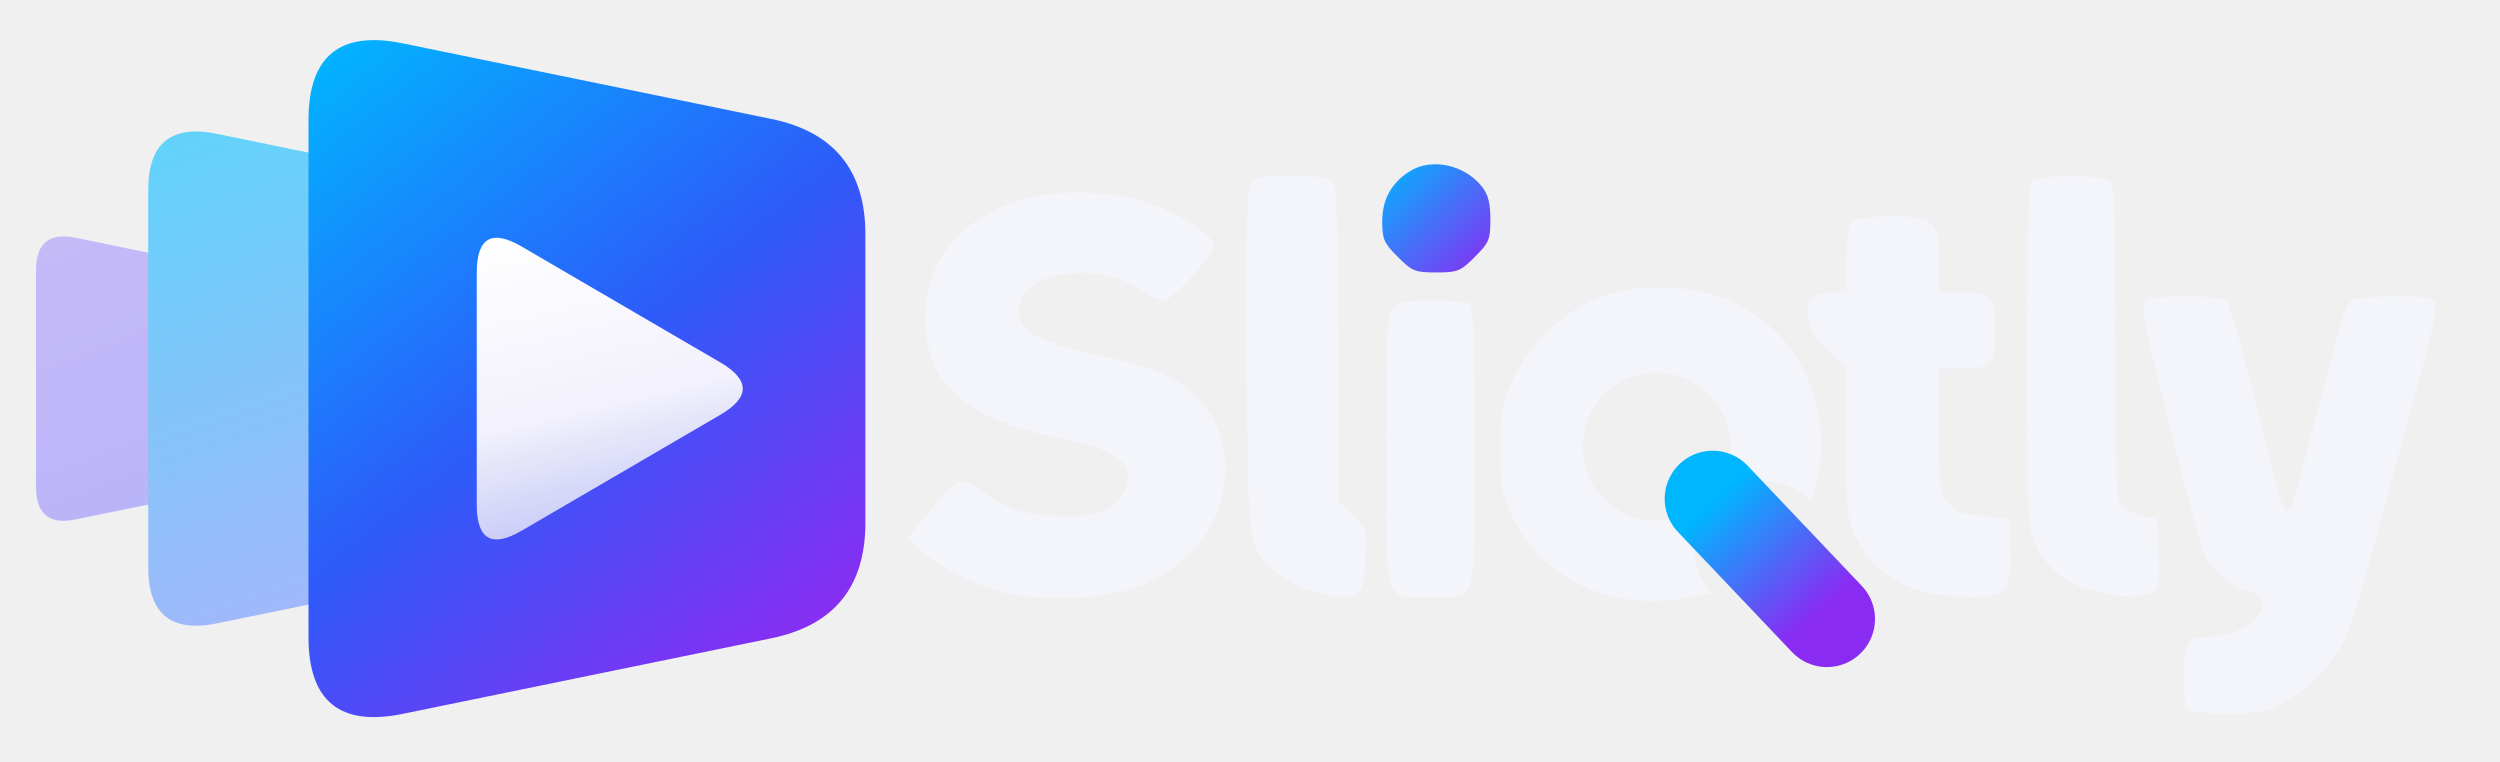
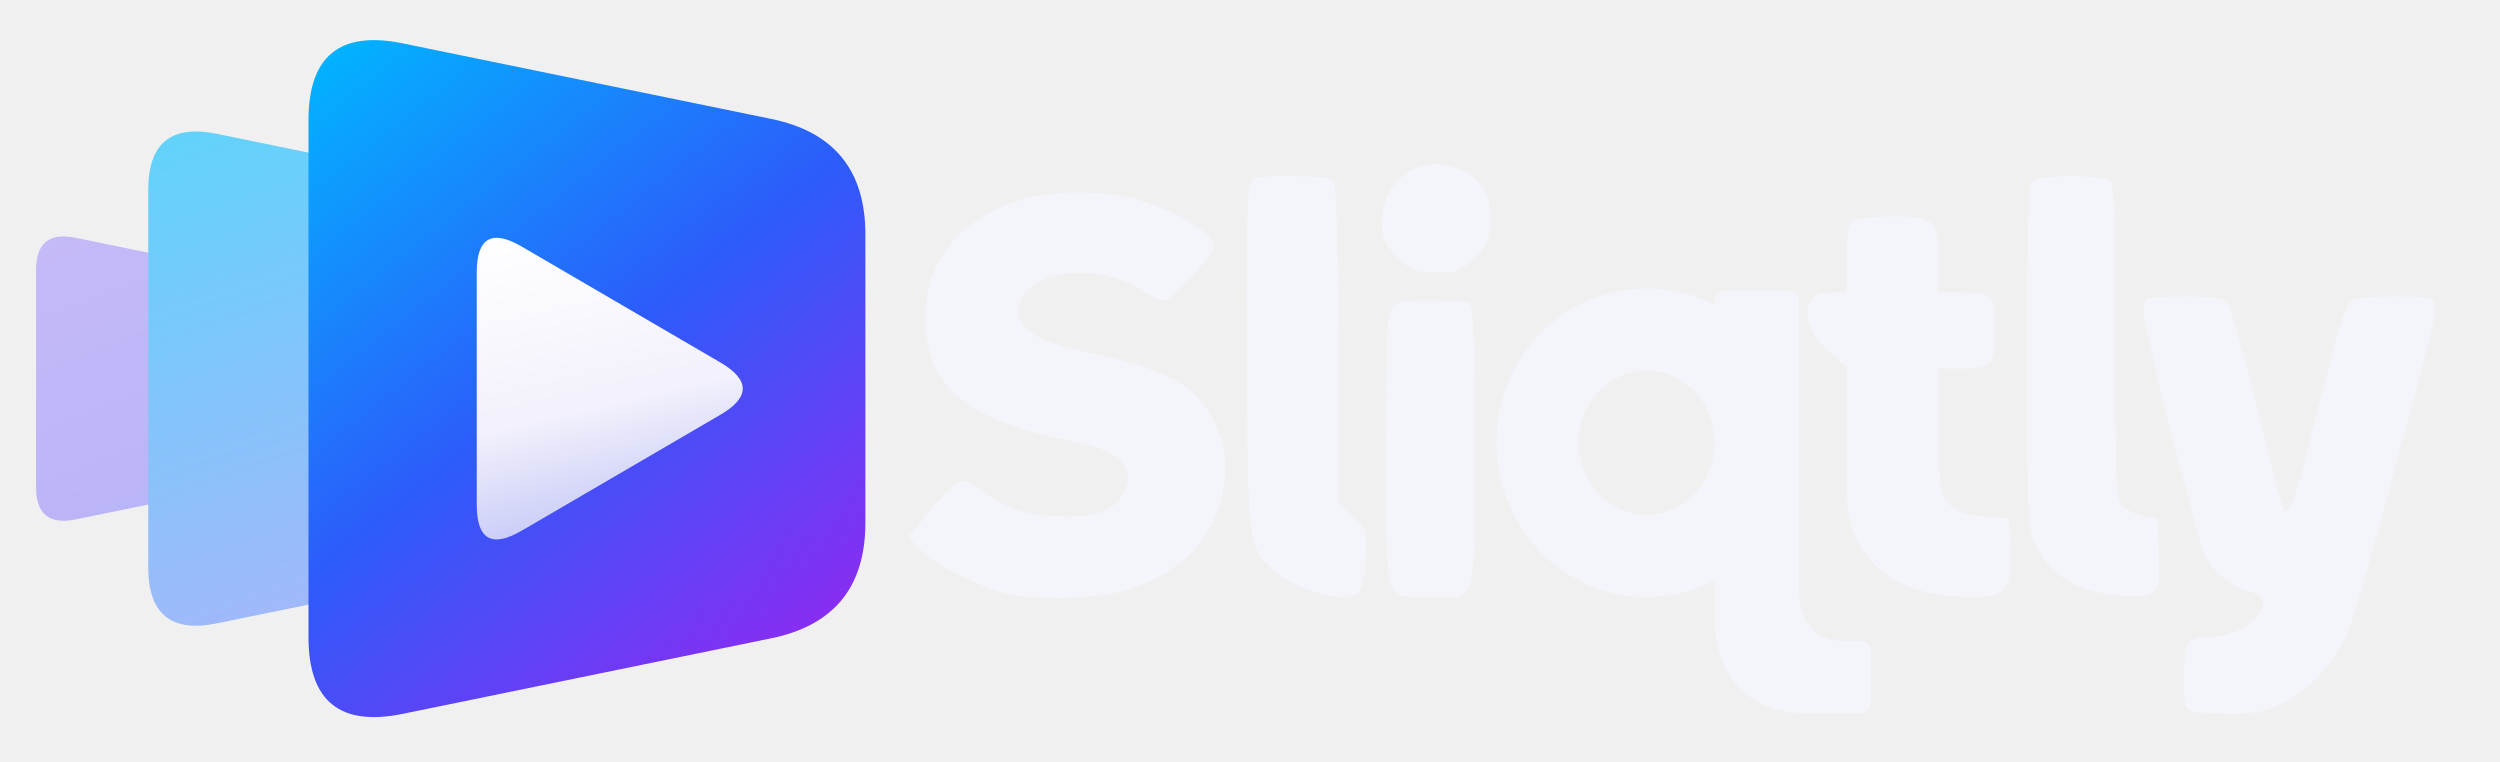
<svg xmlns="http://www.w3.org/2000/svg" viewBox="12 18 624 190" role="img" aria-label="Sliqtly">
  <defs>
    <linearGradient id="g-card" x1="95" y1="25" x2="225" y2="190" gradientUnits="userSpaceOnUse">
      <stop offset="0" stop-color="#00B6FF" />
      <stop offset=".5" stop-color="#2D5BFA" />
      <stop offset="1" stop-color="#9A24F0" />
    </linearGradient>
    <linearGradient id="g-ghost2" x1="49" y1="47" x2="95" y2="178" gradientUnits="userSpaceOnUse">
      <stop offset="0" stop-color="#5ED4FB" />
      <stop offset="1" stop-color="#A6B6FA" />
    </linearGradient>
    <linearGradient id="g-ghost1" x1="21" y1="75" x2="50" y2="150" gradientUnits="userSpaceOnUse">
      <stop offset="0" stop-color="#C6BAF8" />
      <stop offset="1" stop-color="#B9B4F8" />
    </linearGradient>
    <linearGradient id="g-play" x1="140" y1="75" x2="160" y2="160" gradientUnits="userSpaceOnUse">
      <stop offset="0" stop-color="#FFFFFF" />
      <stop offset=".55" stop-color="#F2F1FC" />
      <stop offset="1" stop-color="#B9BDF5" />
    </linearGradient>
-     <linearGradient id="g-accent" x1="0" y1="0" x2="1" y2="1">
-       <stop offset="0" stop-color="#00B6FF" />
-       <stop offset="1" stop-color="#8A2BF2" />
-     </linearGradient>
-     <linearGradient id="g-tail" x1="440" y1="143" x2="466" y2="171" gradientUnits="userSpaceOnUse">
-       <stop offset="0" stop-color="#00B6FF" />
-       <stop offset="1" stop-color="#8A2BF2" />
-     </linearGradient>
  </defs>
  <path d="M21.00 85.41Q21.00 75.33 30.87 77.35L69.51 85.28Q79.38 87.30 79.38 97.38L79.38 127.62Q79.38 137.70 69.51 139.72L30.87 147.65Q21.00 149.67 21.00 139.59Z" fill="url(#g-ghost1)" />
  <path d="M49.00 65.41Q49.00 47.89 66.16 51.41L133.31 65.18Q150.47 68.70 150.47 86.22L150.47 138.78Q150.47 156.30 133.31 159.82L66.16 173.59Q49.00 177.11 49.00 159.59Z" fill="url(#g-ghost2)" />
  <path d="M89.00 48.00Q89.00 24.00 112.51 28.82L204.49 47.68Q228.00 52.50 228.00 76.50L228.00 148.50Q228.00 172.50 204.49 177.32L112.51 196.18Q89.00 201.00 89.00 177.00Z" fill="url(#g-card)" />
  <path d="M131.00 86.00Q131.00 73.00 142.23 79.55L191.77 108.45Q203.00 115.00 191.77 121.55L142.23 150.45Q131.00 157.00 131.00 144.00Z" fill="url(#g-play)" />
-   <mask id="m-tail" maskUnits="userSpaceOnUse" x="0" y="0" width="640" height="211">
-     <rect width="640" height="211" fill="#fff" />
-     <path d="M452 155L482 187" stroke="#000" stroke-width="34" stroke-linecap="round" />
-   </mask>
-   <path d="M323.92 64.72c-.67 1.76-.93 17.32-.73 44.25c.34 46.18.28 45.73 7.15 51.75c3.64 3.2 11.78 6.28 16.59 6.28c4.64 0 5.5-1.36 5.9-9.31c.37-7.38.36-7.44-3.23-11.02l-3.6-3.6v-38.6c0-24.7-.37-39.3-1.04-40.54c-.91-1.7-2.16-1.93-10.52-1.93c-9.41 0-9.5.02-10.52 2.72ZM519.2 63.2c-.9.9-1.2 11.99-1.2 43.75c0 40.47.1 42.76 2 46.8c3.68 7.82 10.05 11.76 20.84 12.89c3.7.39 6.63.18 8.03-.57c2.05-1.1 2.19-1.79 1.92-9.88l-.29-8.69l-3.29-.63c-1.81-.35-4.17-1.43-5.25-2.41c-1.88-1.7-1.96-3.31-1.96-40.91c0-29.12-.31-39.46-1.2-40.35c-.75-.75-4.44-1.2-9.8-1.2s-9.05.45-9.8 1.2ZM268.25 67.48C252.05 72.04 243 82.69 243 97.17c0 17.29 10.01 25.73 36.7 30.94c11.82 2.31 16.07 6.58 12.81 12.87c-2.4 4.65-7.24 6.32-17 5.88c-8.12-.37-12.79-2.04-19.14-6.86c-1.45-1.1-3.43-2-4.39-2s-4.35 3.17-7.51 7.04l-5.76 7.04l2.75 2.88c3.4 3.55 12.64 8.46 20.29 10.79c7 2.13 22.49 2 30.75-.25c12.46-3.4 21.32-11.69 24.25-22.69c2.18-8.19 1.07-15.84-3.25-22.31c-4.63-6.94-11.96-10.64-27.75-14c-12.97-2.76-18.22-5.24-19.18-9.07C263.76 86.22 284.71 81.92 297.9 91c1.6 1.1 3.74 2 4.75 2c1.65 0 11.29-10.33 12.21-13.07c1.04-3.14-9.84-9.79-20.32-12.43c-7.6-1.91-19.54-1.92-26.29-.02Zm206.5 5.57c-1.45.87-1.75 2.52-1.75 9.5V91h-3.31c-5.23 0-7.09 1.94-6.33 6.59c.48 2.91 1.78 4.96 5.13 8.02l4.48 4.11l-.02 18.88c-.02 18.69 0 18.93 2.76 24.39c4.71 9.32 14.17 14.01 28.23 14.01c8.87 0 10.12-1.47 9.81-11.5l-.25-8l-6.44-.61c-5.32-.51-6.83-1.08-8.75-3.31c-2.2-2.56-2.31-3.43-2.31-18.14V110h5.07c8.16 0 8.93-.82 8.93-9.5s-.77-9.5-8.93-9.5H496V83.5c0-10.29-1.24-11.5-11.75-11.5c-4.26 0-8.54.47-9.5 1.05ZM421 90c-12.97 1-25.21 9.9-31.31 22.76c-2.96 6.25-3.19 7.51-3.19 17.24c0 9.46.29 11.12 2.88 16.73c7.4 16.03 25.64 24.3 44.68 20.26l6.03-1.28l7.96 8.14c4.37 4.48 9.6 8.86 11.61 9.73c6.85 2.96 14.43-.5 16.3-7.44c1.67-6.2-.06-9.8-8.46-17.64l-7.5-7l2.5-5c7.5-15.01 4.3-34.86-7.38-45.79C445.82 92.01 435.79 88.86 421 90Zm126.67 2.67c-.37.36-.67 1.75-.67 3.07c0 3.56 13.67 57.71 15.42 61.11c2.02 3.9 6.83 7.83 10.62 8.66c8.89 1.95.61 11.49-9.97 11.49c-2.93 0-4.28.52-5.03 1.93c-1.26 2.35-1.38 14.04-.17 15.91c.88 1.37 13.18 1.81 18.64.68c7.3-1.52 16.2-9.1 20.45-17.45c1.99-3.9 5.13-14.4 12.04-40.32c1.65-6.19 4.13-15.3 5.5-20.25c4.58-16.5 5.83-22.21 5.19-23.86c-.52-1.36-2.23-1.64-9.91-1.64c-5.1 0-9.81.35-10.47.77c-1.52.99-2.93 4.65-4.81 12.48c-.83 3.44-2.4 9.4-3.5 13.25s-2.93 10.89-4.06 15.64s-2.66 9.46-3.39 10.46c-1.6 2.18-1.09 3.77-9-27.94c-3-12.01-5.98-22.47-6.62-23.25c-.86-1.03-3.68-1.41-10.39-1.41c-5.06 0-9.51.3-9.87.67ZM359.65 94.83c-1.47 1.62-1.65 5.56-1.65 35.34c0 39.35-.75 36.83 10.89 36.83c12.13 0 11.11 3.43 11.11-37.43c0-31.32-.18-35.43-1.58-35.96c-.87-.34-5.08-.61-9.35-.61c-6.25 0-8.08.36-9.42 1.83ZM425.5 111a18.5 18.5 0 1 0 0.001 0Z" fill="#F4F5FB" fill-rule="evenodd" mask="url(#m-tail)" />
-   <path d="M363.64 60.89c-4.5 2.98-6.64 7-6.64 12.48c0 4.32.44 5.3 3.88 8.75c3.61 3.6 4.29 3.88 9.62 3.88s6.01-.28 9.62-3.88c3.56-3.57 3.88-4.33 3.88-9.37c0-4.04-.55-6.18-2.09-8.14c-4.42-5.61-12.82-7.32-18.27-3.72Z" fill="url(#g-accent)" />
-   <path d="M439.5 142.5L468 172.5" stroke="url(#g-tail)" stroke-width="24" stroke-linecap="round" />
+   <path d="M363.64 60.89c-4.5 2.98-6.64 7-6.64 12.48c0 4.32.44 5.3 3.88 8.75c3.61 3.6 4.29 3.88 9.62 3.88s6.01-.28 9.62-3.88c3.56-3.57 3.88-4.33 3.88-9.37c0-4.04-.55-6.18-2.09-8.14c-4.42-5.61-12.82-7.32-18.27-3.72ZM323.92 64.72c-.67 1.76-.93 17.32-.73 44.25c.34 46.18.28 45.73 7.15 51.75c3.64 3.2 11.78 6.28 16.59 6.28c4.64 0 5.5-1.36 5.9-9.31c.37-7.38.36-7.44-3.23-11.02l-3.6-3.6v-38.6c0-24.7-.37-39.3-1.04-40.54c-.91-1.7-2.16-1.93-10.52-1.93c-9.41 0-9.5.02-10.52 2.72ZM519.2 63.2c-.9.9-1.2 11.99-1.2 43.75c0 40.47.1 42.76 2 46.8c3.68 7.82 10.05 11.76 20.84 12.89c3.7.39 6.63.18 8.03-.57c2.05-1.1 2.19-1.79 1.92-9.88l-.29-8.69l-3.29-.63c-1.81-.35-4.17-1.43-5.25-2.41c-1.88-1.7-1.96-3.31-1.96-40.91c0-29.12-.31-39.46-1.2-40.35c-.75-.75-4.44-1.2-9.8-1.2s-9.05.45-9.8 1.2ZM268.25 67.48C252.05 72.04 243 82.69 243 97.17c0 17.29 10.01 25.73 36.7 30.94c11.82 2.31 16.07 6.58 12.81 12.87c-2.4 4.65-7.24 6.32-17 5.88c-8.12-.37-12.79-2.04-19.14-6.86c-1.45-1.1-3.43-2-4.39-2s-4.35 3.17-7.51 7.04l-5.76 7.04l2.75 2.88c3.4 3.55 12.64 8.46 20.29 10.79c7 2.13 22.49 2 30.75-.25c12.46-3.4 21.32-11.69 24.25-22.69c2.18-8.19 1.07-15.84-3.25-22.31c-4.63-6.94-11.96-10.64-27.75-14c-12.97-2.76-18.22-5.24-19.18-9.07C263.76 86.22 284.71 81.92 297.9 91c1.6 1.1 3.74 2 4.75 2c1.65 0 11.29-10.33 12.21-13.07c1.04-3.14-9.84-9.79-20.32-12.43c-7.6-1.91-19.54-1.92-26.29-.02Zm206.5 5.57c-1.45.87-1.75 2.52-1.75 9.5V91h-3.31c-5.23 0-7.09 1.94-6.33 6.59c.48 2.91 1.78 4.96 5.13 8.02l4.48 4.11l-.02 18.88c-.02 18.69 0 18.93 2.76 24.39c4.71 9.32 14.17 14.01 28.23 14.01c8.87 0 10.12-1.47 9.81-11.5l-.25-8l-6.44-.61c-5.32-.51-6.83-1.08-8.75-3.31c-2.2-2.56-2.31-3.43-2.31-18.14V110h5.07c8.16 0 8.93-.82 8.93-9.5s-.77-9.5-8.93-9.5H496V83.5c0-10.29-1.24-11.5-11.75-11.5c-4.26 0-8.54.47-9.5 1.05ZM547.67 92.67c-.37.36-.67 1.75-.67 3.07c0 3.56 13.67 57.71 15.42 61.11c2.02 3.9 6.83 7.83 10.62 8.66c8.89 1.95.61 11.49-9.97 11.49c-2.93 0-4.28.52-5.03 1.93c-1.26 2.35-1.38 14.04-.17 15.91c.88 1.37 13.18 1.81 18.64.68c7.3-1.52 16.2-9.1 20.45-17.45c1.99-3.9 5.13-14.4 12.04-40.32c1.65-6.19 4.13-15.3 5.5-20.25c4.58-16.5 5.83-22.21 5.19-23.86c-.52-1.36-2.23-1.64-9.91-1.64c-5.1 0-9.81.35-10.47.77c-1.52.99-2.93 4.65-4.81 12.48c-.83 3.44-2.4 9.4-3.5 13.25s-2.93 10.89-4.06 15.64s-2.66 9.46-3.39 10.46c-1.6 2.18-1.09 3.77-9-27.94c-3-12.01-5.98-22.47-6.62-23.25c-.86-1.03-3.68-1.41-10.39-1.41c-5.06 0-9.51.3-9.87.67ZM359.65 94.83c-1.47 1.62-1.65 5.56-1.65 35.34c0 39.35-.75 36.83 10.89 36.83c12.13 0 11.11 3.43 11.11-37.43c0-31.32-.18-35.43-1.58-35.96c-.87-.34-5.08-.61-9.35-.61c-6.25 0-8.08.36-9.42 1.83Z" fill="#F4F5FB" />
+   <path d="M423 90a37.5 38.5 0 1 0 0.001 0ZM423 110.5a17 18 0 1 1 -0.001 0Z" fill="#F4F5FB" fill-rule="evenodd" />
+   <path d="M440 93.5Q440 90.5 443 90.5L458 90.5Q461 90.5 461 93.5L461 165C461 173.5 465 178 472.5 178L476 178Q479 178 479 181L479 193Q479 196 476 196L463 196C448.5 196 440 187 440 172Z" fill="#F4F5FB" />
</svg>
